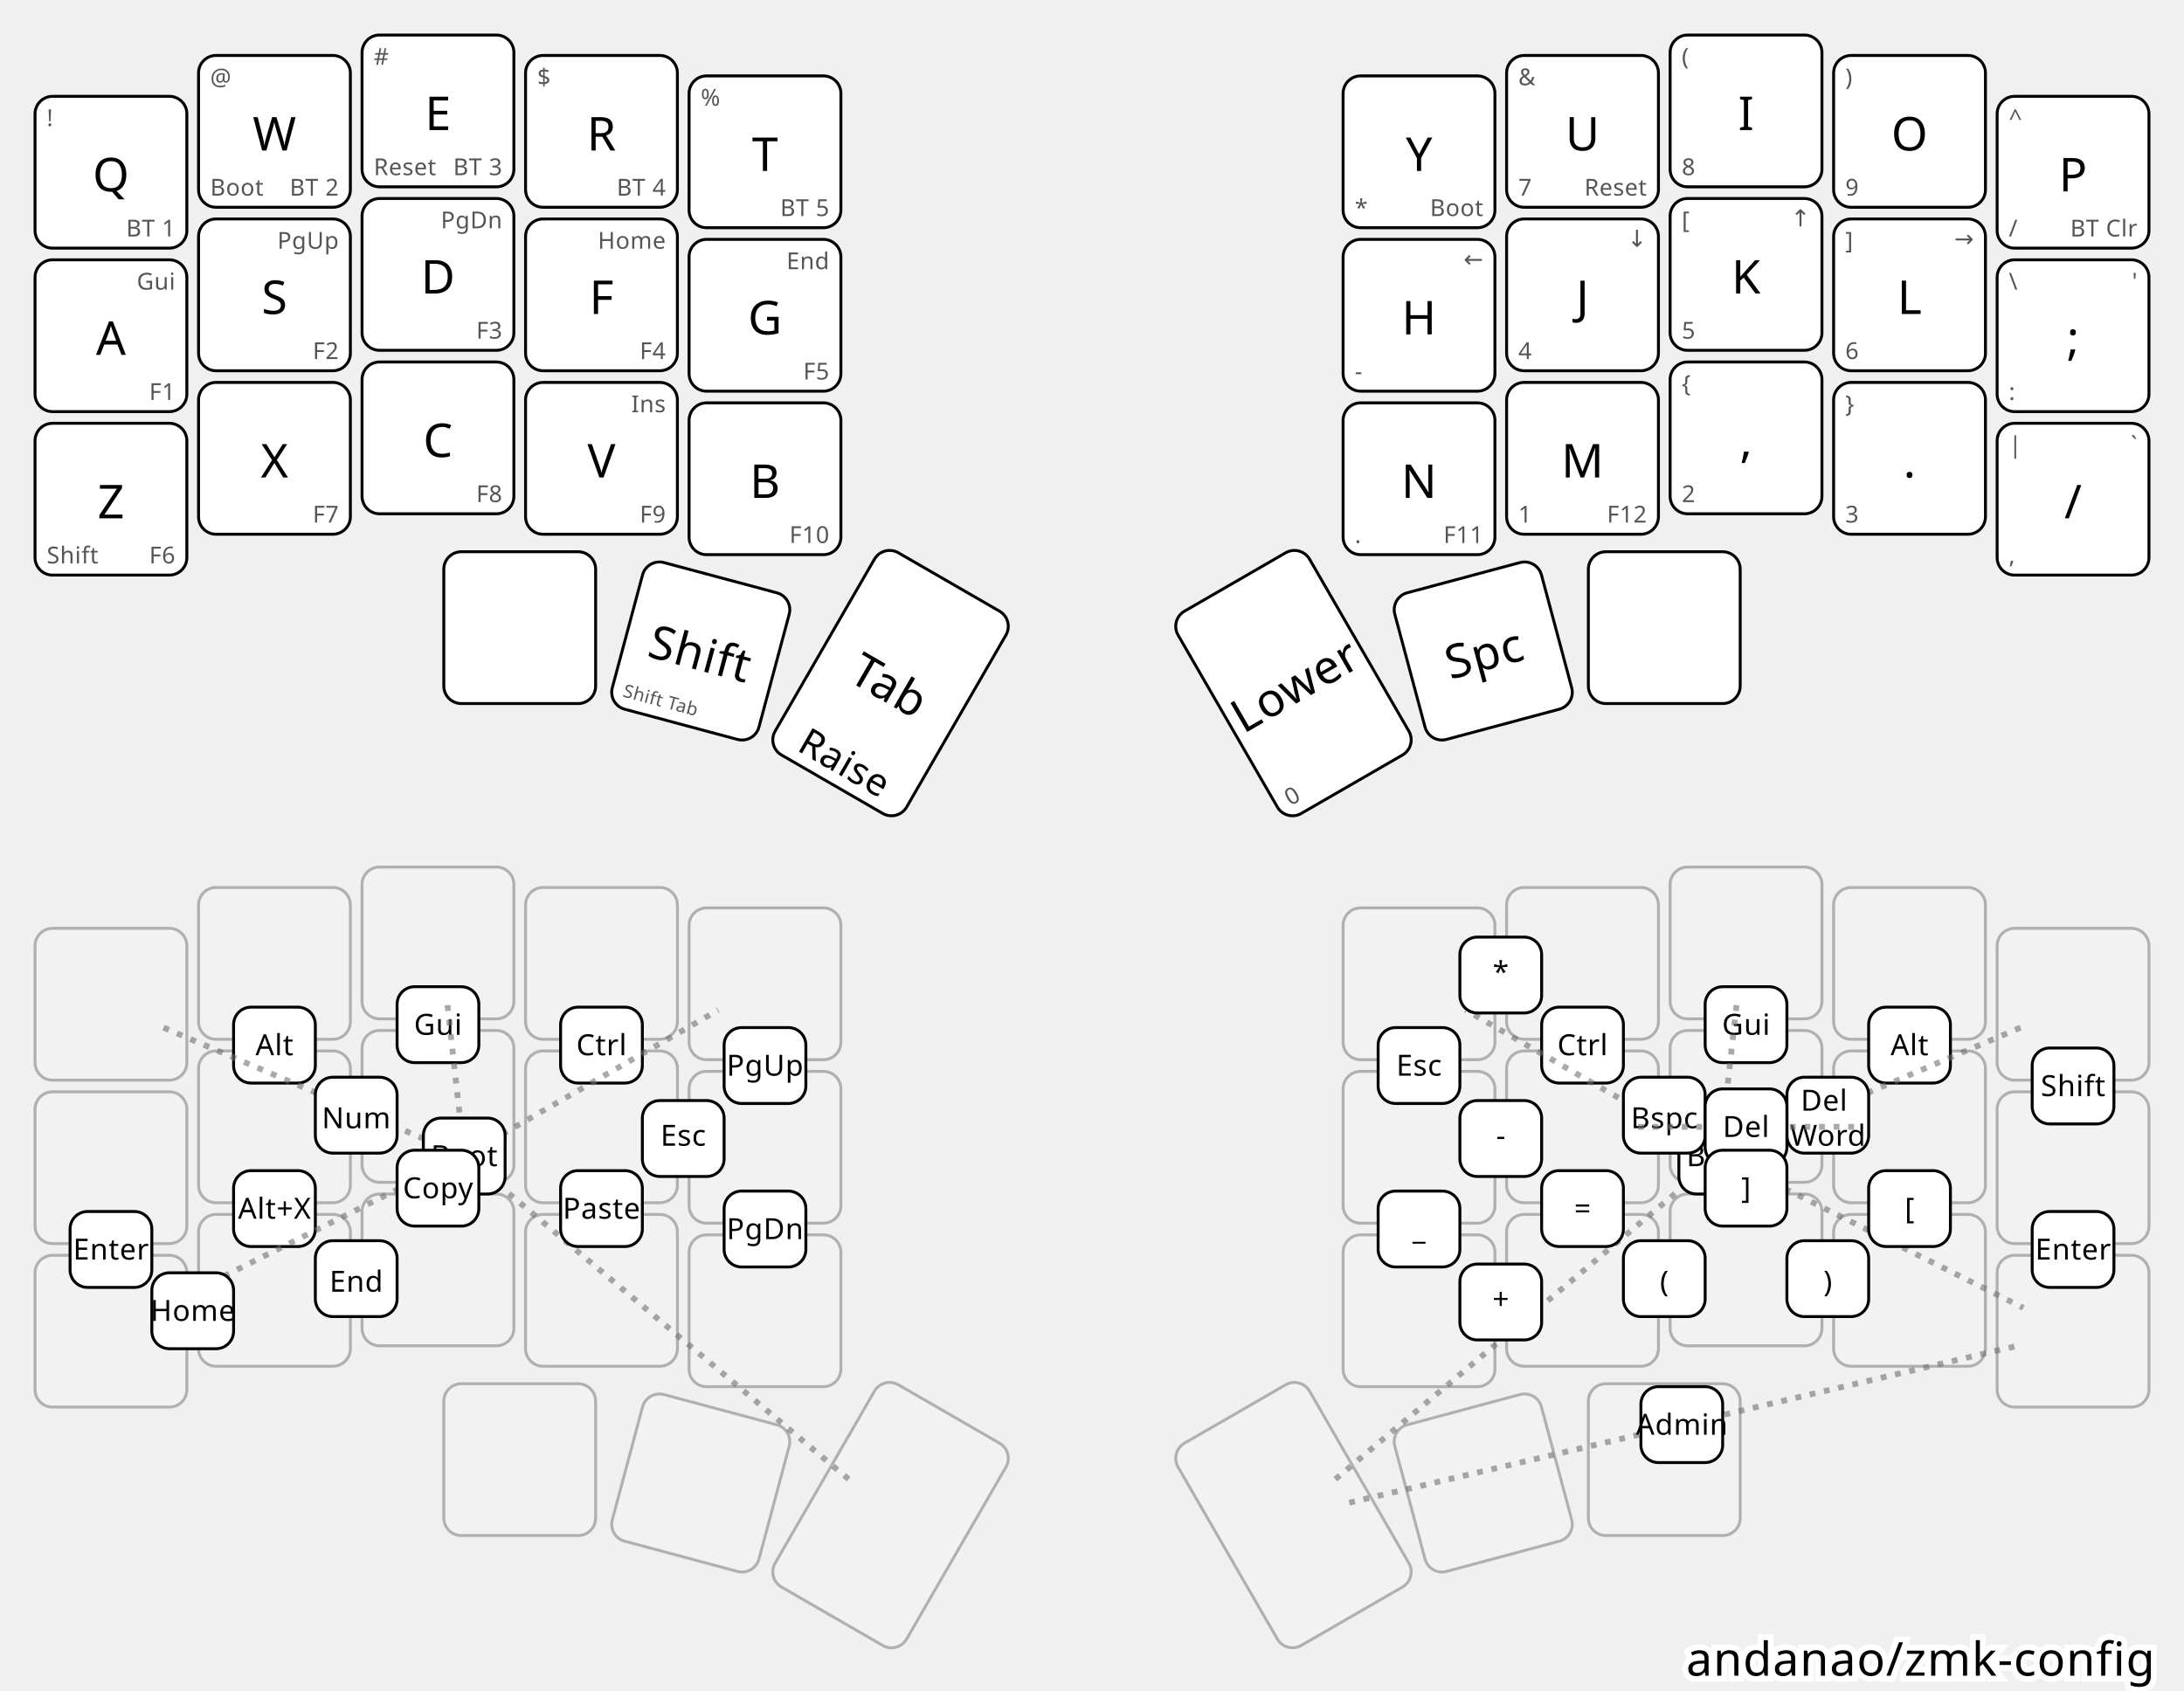
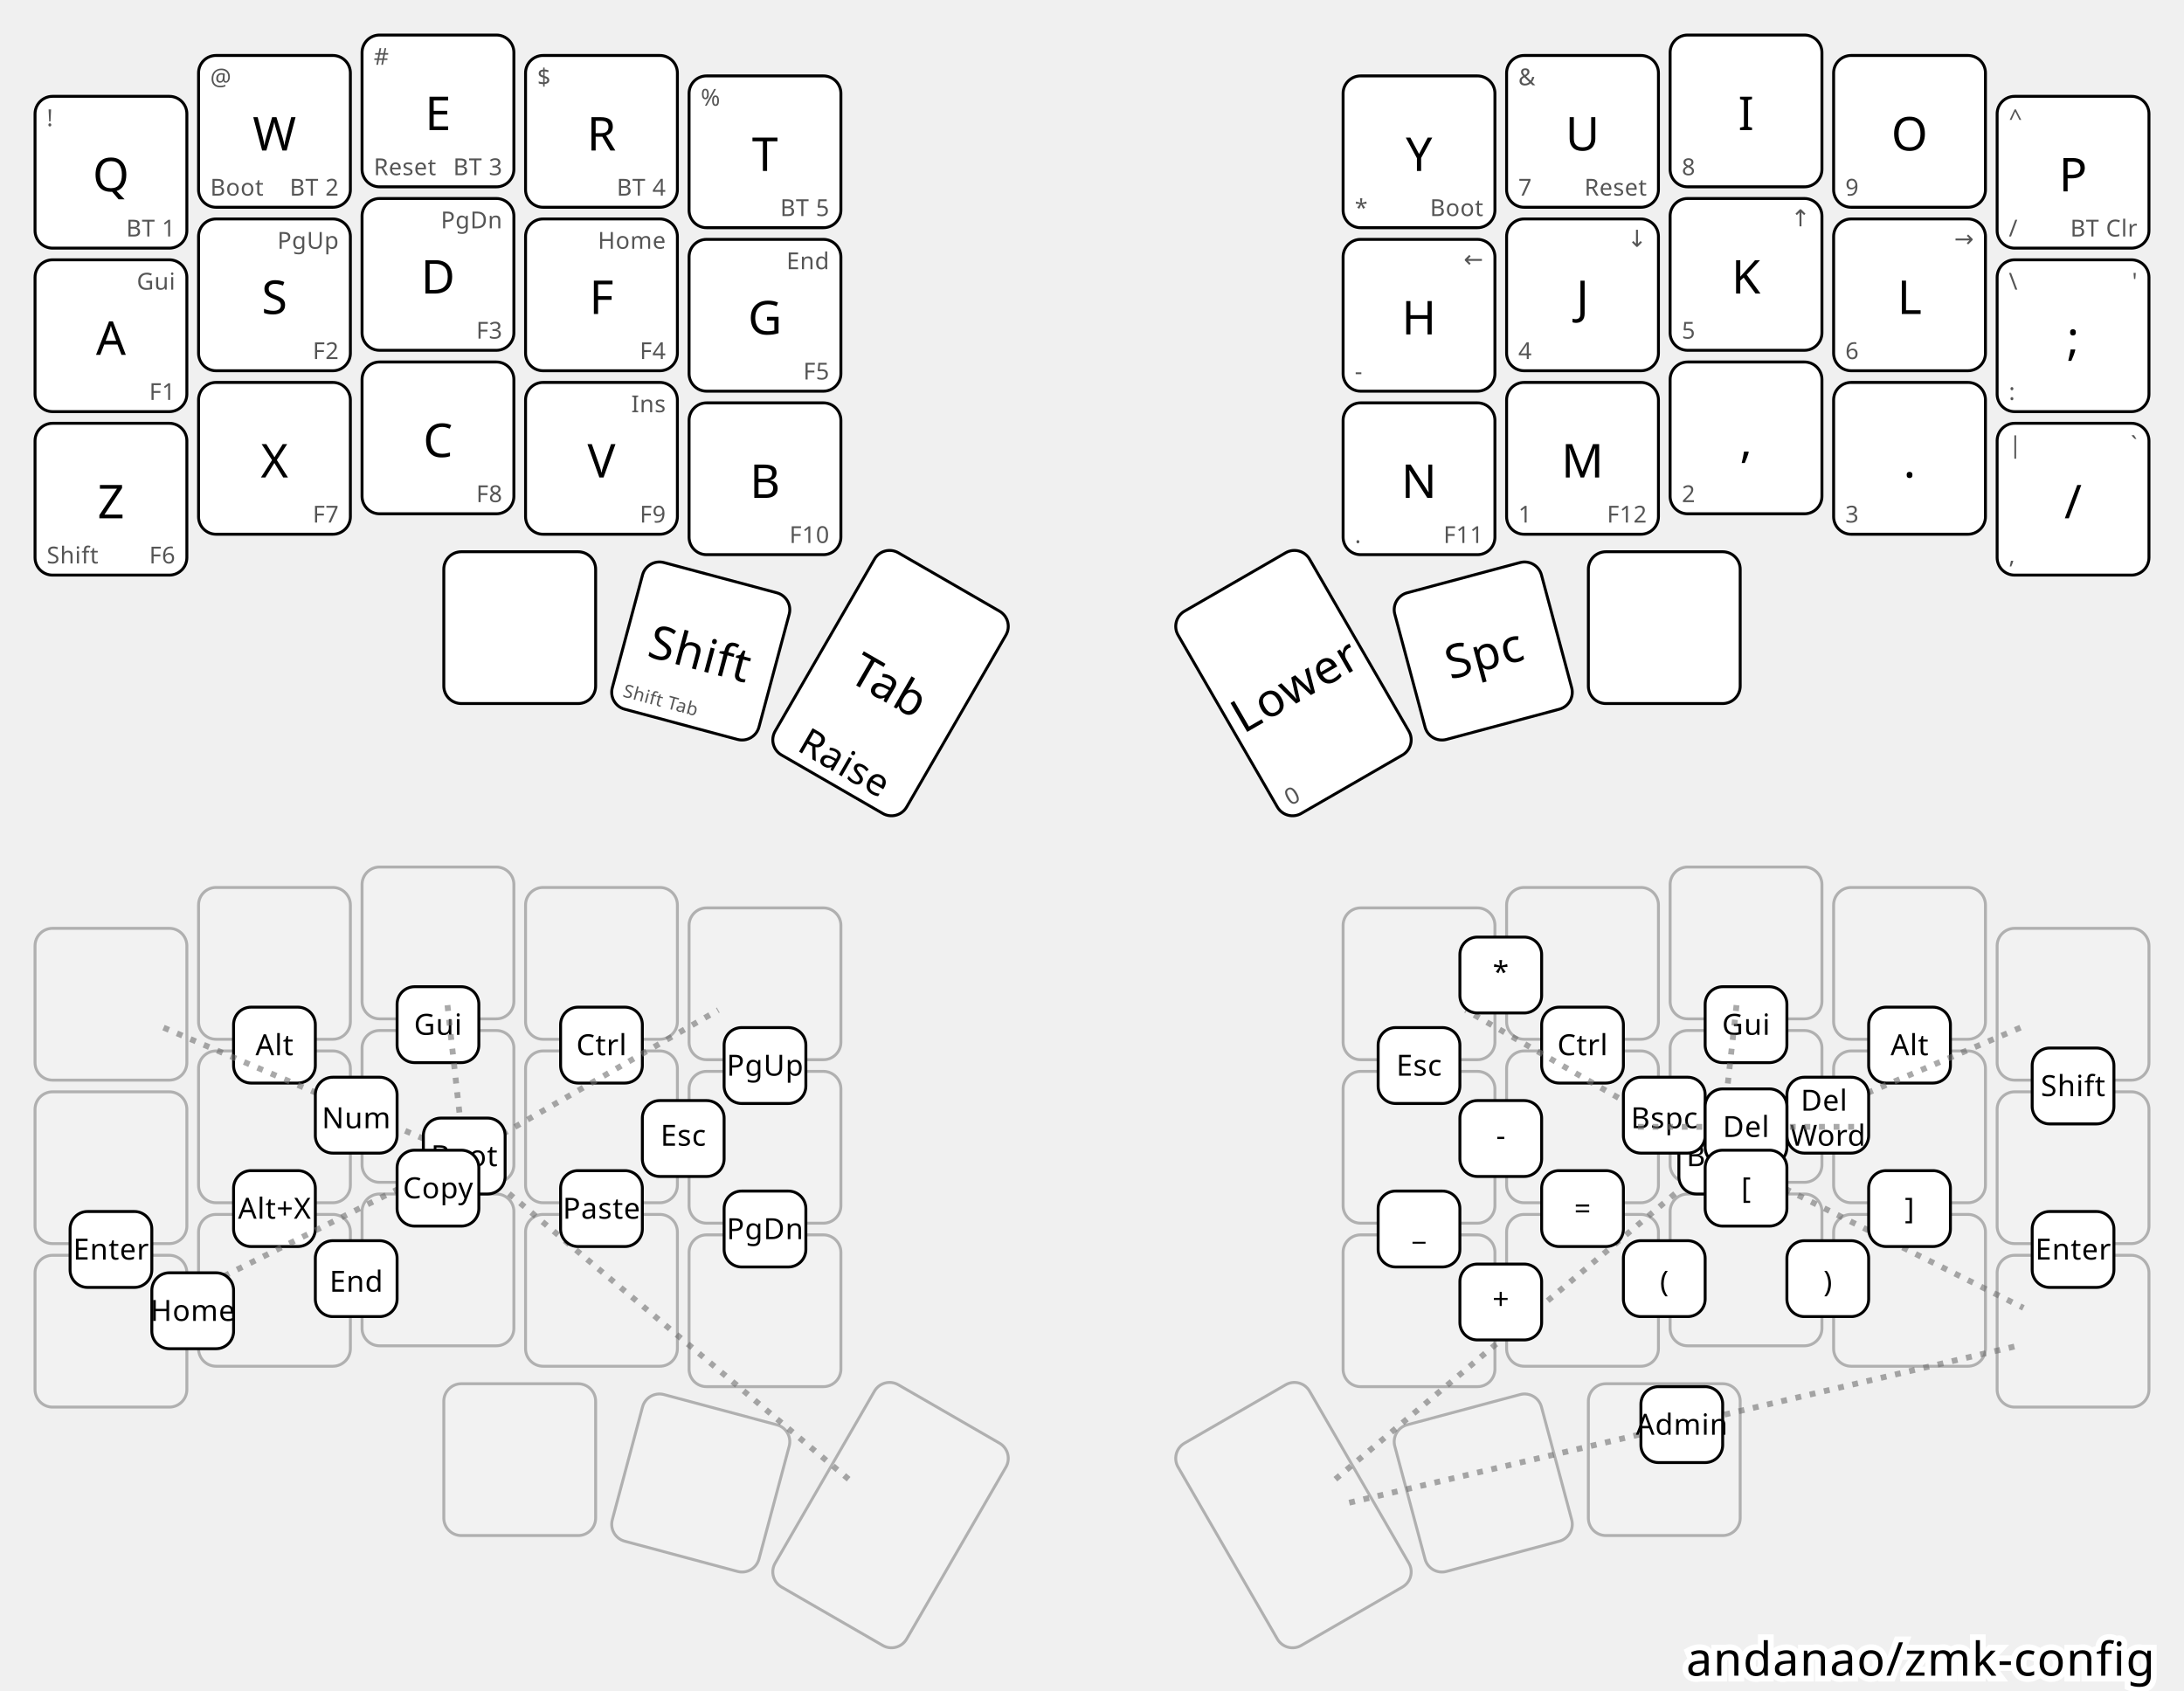
<svg xmlns="http://www.w3.org/2000/svg" xmlns:xlink="http://www.w3.org/1999/xlink" width="748" height="579" viewBox="0 0 748 579" class="keymap">
  <defs>/* start glyphs */
<svg id="mdi:play-pause">
      <svg id="mdi-play-pause" viewBox="0 0 24 24">
        <path d="M3,5V19L11,12M13,19H16V5H13M18,5V19H21V5" />
      </svg>
    </svg>
    <svg id="mdi:skip-backward">
      <svg id="mdi-skip-backward" viewBox="0 0 24 24">
        <path d="M20,5V19L13,12M6,5V19H4V5M13,5V19L6,12" />
      </svg>
    </svg>
    <svg id="mdi:skip-forward">
      <svg id="mdi-skip-forward" viewBox="0 0 24 24">
        <path d="M4,5V19L11,12M18,5V19H20V5M11,5V19L18,12" />
      </svg>
    </svg>
    <svg id="mdi:volume-high">
      <svg id="mdi-volume-high" viewBox="0 0 24 24">
        <path d="M14,3.23V5.29C16.89,6.15 19,8.83 19,12C19,15.17 16.89,17.84 14,18.7V20.77C18,19.86 21,16.28 21,12C21,7.72 18,4.14 14,3.23M16.5,12C16.5,10.23 15.5,8.71 14,7.97V16C15.5,15.29 16.5,13.76 16.5,12M3,9V15H7L12,20V4L7,9H3Z" />
      </svg>
    </svg>
    <svg id="mdi:volume-medium">
      <svg id="mdi-volume-medium" viewBox="0 0 24 24">
        <path d="M5,9V15H9L14,20V4L9,9M18.5,12C18.5,10.23 17.5,8.71 16,7.97V16C17.5,15.29 18.5,13.76 18.5,12Z" />
      </svg>
    </svg>
  </defs>/* end glyphs */
<style>/* Deliberately monochrome: black on white, with a white-on-black variant
   for browsers in dark mode.

   Colours are literal hex rather than CSS custom properties. librsvg --
   what Emacs and most non-browser SVG viewers render with -- does not
   implement var() and silently falls back to black, and it ignores @media,
   so it gets the light variant below. */

svg path { fill: inherit; }

svg.keymap {
    fill: #000;
    background-color: #fff;
    font-family: Calibri, system-ui, sans-serif;
    font-size: 16px;
    font-kerning: normal;
    text-rendering: optimizeLegibility;
}

/* Keys need an outline here. The palettes keymap-drawer ships rely on the
   key fill contrasting with a coloured page; white-on-white has none. */
rect.key, rect.combo, rect.combo-separate { fill: #fff; stroke: #000; stroke-width: 1; }
rect.held, rect.combo.held                { fill: #d0d0d0; }
.layer-Combos rect.key                    { fill: #f2f2f2; stroke: #b0b0b0; }
path.combo { stroke: #707070; stroke-width: 2; stroke-dasharray: 2, 3; opacity: 0.6; fill: none; }

text {
    text-anchor: middle;
    dominant-baseline: middle;
    letter-spacing: 0.02em;
}

text.tap     { font-weight: 500; }
text.hold    { font-weight: 400; font-size: 13px; }
text.shifted { font-weight: 400; font-size: 11px; }
text.combo, text.left, text.right { font-size: 10px; }
/* 8px rather than the 10px of other secondary legends: the overview puts
   two corner legends on the same key edge (e.g. Num's "Boot" beside
   Admin's "BT 2"), which overlaps at anything larger. */
text.tl, text.tr, text.bl, text.br { font-size: 8px; }

text.hold, text.bl, text.br    { text-anchor: middle; dominant-baseline: auto; }
text.shifted, text.tl, text.tr { text-anchor: middle; dominant-baseline: hanging; }
text.left, text.tl, text.bl    { text-anchor: start; }
text.right, text.tr, text.br   { text-anchor: end; }

text.layer-activator { text-decoration: underline; }
text.combo.hold, text.combo.shifted, text.combo.left, text.combo.right { font-size: 8px; }

/* Without colour the overview's corner legends are told apart by position
   alone: tl=Raise, tr=Lower, bl=Num, br=Admin. Grey keeps them from
   competing with the base-layer legend in the middle of the key. */
text.tl, text.tr, text.bl, text.br,
use.tl, use.tr, use.bl, use.br { fill: #555; }

text.label, text.footer { fill: #000; stroke: #fff; stroke-width: 4; paint-order: stroke; }
text.label  { font-weight: bold; text-anchor: start; }
text.footer { text-anchor: end; dominant-baseline: auto; }

.icon-tabler &gt; path                             { fill: inherit; stroke: inherit; stroke-width: 2; }
.icon-tabler &gt; path[stroke="none"][fill="none"] { visibility: hidden; }

/* Browsers only; librsvg ignores @media and keeps the light variant.
   Delete this block for light-only output. */
@media (prefers-color-scheme: dark) {
    svg.keymap { fill: #fff; background-color: #000; }
    rect.key, rect.combo, rect.combo-separate { fill: #000; stroke: #fff; }
    rect.held, rect.combo.held                { fill: #444; }
    .layer-Combos rect.key                    { fill: #1a1a1a; stroke: #666; }
    path.combo { stroke: #909090; }
    text.tl, text.tr, text.bl, text.br,
    use.tl, use.tr, use.bl, use.br { fill: #aaa; }
    text.label, text.footer { fill: #fff; stroke: #000; }
}
</style>
  <g transform="translate(10, 0)" class="layer-Base">
    <g transform="translate(0, 10)">
      <g transform="translate(28, 49)" class="key keypos-0">
        <rect rx="6" ry="6" x="-26" y="-26" width="52" height="52" class="key" />
        <text x="0" y="1" class="key tap">Q</text>
        <text x="-22" y="-22" class="key tl">!</text>
        <text x="22" y="22" class="key br">BT 1</text>
      </g>
      <g transform="translate(84, 35)" class="key keypos-1">
        <rect rx="6" ry="6" x="-26" y="-26" width="52" height="52" class="key" />
        <text x="0" y="1" class="key tap">W</text>
        <text x="-22" y="-22" class="key tl">@</text>
        <text x="-22" y="22" class="key bl">Boot</text>
        <text x="22" y="22" class="key br">BT 2</text>
      </g>
      <g transform="translate(140, 28)" class="key keypos-2">
        <rect rx="6" ry="6" x="-26" y="-26" width="52" height="52" class="key" />
        <text x="0" y="1" class="key tap">E</text>
        <text x="-22" y="-22" class="key tl">#</text>
        <text x="-22" y="22" class="key bl">Reset</text>
        <text x="22" y="22" class="key br">BT 3</text>
      </g>
      <g transform="translate(196, 35)" class="key keypos-3">
        <rect rx="6" ry="6" x="-26" y="-26" width="52" height="52" class="key" />
        <text x="0" y="1" class="key tap">R</text>
        <text x="-22" y="-22" class="key tl">$</text>
        <text x="22" y="22" class="key br">BT 4</text>
      </g>
      <g transform="translate(252, 42)" class="key keypos-4">
        <rect rx="6" ry="6" x="-26" y="-26" width="52" height="52" class="key" />
        <text x="0" y="1" class="key tap">T</text>
        <text x="-22" y="-22" class="key tl">%</text>
        <text x="22" y="22" class="key br">BT 5</text>
      </g>
      <g transform="translate(476, 42)" class="key keypos-5">
        <rect rx="6" ry="6" x="-26" y="-26" width="52" height="52" class="key" />
        <text x="0" y="1" class="key tap">Y</text>
        <text x="-22" y="22" class="key bl">*</text>
        <text x="22" y="22" class="key br">Boot</text>
      </g>
      <g transform="translate(532, 35)" class="key keypos-6">
        <rect rx="6" ry="6" x="-26" y="-26" width="52" height="52" class="key" />
        <text x="0" y="1" class="key tap">U</text>
        <text x="-22" y="-22" class="key tl">&amp;</text>
        <text x="-22" y="22" class="key bl">7</text>
        <text x="22" y="22" class="key br">Reset</text>
      </g>
      <g transform="translate(588, 28)" class="key keypos-7">
        <rect rx="6" ry="6" x="-26" y="-26" width="52" height="52" class="key" />
        <text x="0" y="1" class="key tap">I</text>
-         <text x="-22" y="-22" class="key tl">(</text>
        <text x="-22" y="22" class="key bl">8</text>
      </g>
      <g transform="translate(644, 35)" class="key keypos-8">
        <rect rx="6" ry="6" x="-26" y="-26" width="52" height="52" class="key" />
        <text x="0" y="1" class="key tap">O</text>
-         <text x="-22" y="-22" class="key tl">)</text>
        <text x="-22" y="22" class="key bl">9</text>
      </g>
      <g transform="translate(700, 49)" class="key keypos-9">
        <rect rx="6" ry="6" x="-26" y="-26" width="52" height="52" class="key" />
        <text x="0" y="1" class="key tap">P</text>
        <text x="-22" y="-22" class="key tl">^</text>
        <text x="-22" y="22" class="key bl">/</text>
        <text x="22" y="22" class="key br">BT Clr</text>
      </g>
      <g transform="translate(28, 105)" class="key keypos-10">
        <rect rx="6" ry="6" x="-26" y="-26" width="52" height="52" class="key" />
        <text x="0" y="1" class="key tap">A</text>
        <text x="22" y="-22" class="key tr">Gui</text>
        <text x="22" y="22" class="key br">F1</text>
      </g>
      <g transform="translate(84, 91)" class="key keypos-11">
        <rect rx="6" ry="6" x="-26" y="-26" width="52" height="52" class="key" />
        <text x="0" y="1" class="key tap">S</text>
        <text x="22" y="-22" class="key tr">PgUp</text>
        <text x="22" y="22" class="key br">F2</text>
      </g>
      <g transform="translate(140, 84)" class="key keypos-12">
        <rect rx="6" ry="6" x="-26" y="-26" width="52" height="52" class="key" />
        <text x="0" y="1" class="key tap">D</text>
        <text x="22" y="-22" class="key tr">PgDn</text>
        <text x="22" y="22" class="key br">F3</text>
      </g>
      <g transform="translate(196, 91)" class="key keypos-13">
        <rect rx="6" ry="6" x="-26" y="-26" width="52" height="52" class="key" />
        <text x="0" y="1" class="key tap">F</text>
        <text x="22" y="-22" class="key tr">Home</text>
        <text x="22" y="22" class="key br">F4</text>
      </g>
      <g transform="translate(252, 98)" class="key keypos-14">
        <rect rx="6" ry="6" x="-26" y="-26" width="52" height="52" class="key" />
        <text x="0" y="1" class="key tap">G</text>
        <text x="22" y="-22" class="key tr">End</text>
        <text x="22" y="22" class="key br">F5</text>
      </g>
      <g transform="translate(476, 98)" class="key keypos-15">
        <rect rx="6" ry="6" x="-26" y="-26" width="52" height="52" class="key" />
        <text x="0" y="1" class="key tap">H</text>
        <text x="22" y="-22" class="key tr">←</text>
        <text x="-22" y="22" class="key bl">-</text>
        <use href="#mdi:skip-backward" xlink:href="#mdi:skip-backward" x="12" y="12" height="10" width="10.0" class="key br glyph mdi:skip-backward" />
      </g>
      <g transform="translate(532, 91)" class="key keypos-16">
        <rect rx="6" ry="6" x="-26" y="-26" width="52" height="52" class="key" />
        <text x="0" y="1" class="key tap">J</text>
        <text x="22" y="-22" class="key tr">↓</text>
        <text x="-22" y="22" class="key bl">4</text>
        <use href="#mdi:volume-medium" xlink:href="#mdi:volume-medium" x="12" y="12" height="10" width="10.0" class="key br glyph mdi:volume-medium" />
      </g>
      <g transform="translate(588, 84)" class="key keypos-17">
        <rect rx="6" ry="6" x="-26" y="-26" width="52" height="52" class="key" />
        <text x="0" y="1" class="key tap">K</text>
-         <text x="-22" y="-22" class="key tl">[</text>
        <text x="22" y="-22" class="key tr">↑</text>
        <text x="-22" y="22" class="key bl">5</text>
        <use href="#mdi:volume-high" xlink:href="#mdi:volume-high" x="12" y="12" height="10" width="10.0" class="key br glyph mdi:volume-high" />
      </g>
      <g transform="translate(644, 91)" class="key keypos-18">
        <rect rx="6" ry="6" x="-26" y="-26" width="52" height="52" class="key" />
        <text x="0" y="1" class="key tap">L</text>
-         <text x="-22" y="-22" class="key tl">]</text>
        <text x="22" y="-22" class="key tr">→</text>
        <text x="-22" y="22" class="key bl">6</text>
        <use href="#mdi:skip-forward" xlink:href="#mdi:skip-forward" x="12" y="12" height="10" width="10.0" class="key br glyph mdi:skip-forward" />
      </g>
      <g transform="translate(700, 105)" class="key keypos-19">
        <rect rx="6" ry="6" x="-26" y="-26" width="52" height="52" class="key" />
        <text x="0" y="1" class="key tap">;</text>
        <text x="-22" y="-22" class="key tl">\</text>
        <text x="22" y="-22" class="key tr">'</text>
        <text x="-22" y="22" class="key bl">:</text>
      </g>
      <g transform="translate(28, 161)" class="key keypos-20">
        <rect rx="6" ry="6" x="-26" y="-26" width="52" height="52" class="key" />
        <text x="0" y="1" class="key tap">Z</text>
        <text x="-22" y="22" class="key bl">Shift</text>
        <text x="22" y="22" class="key br">F6</text>
      </g>
      <g transform="translate(84, 147)" class="key keypos-21">
        <rect rx="6" ry="6" x="-26" y="-26" width="52" height="52" class="key" />
        <text x="0" y="1" class="key tap">X</text>
        <text x="22" y="22" class="key br">F7</text>
      </g>
      <g transform="translate(140, 140)" class="key keypos-22">
        <rect rx="6" ry="6" x="-26" y="-26" width="52" height="52" class="key" />
        <text x="0" y="1" class="key tap">C</text>
        <text x="22" y="22" class="key br">F8</text>
      </g>
      <g transform="translate(196, 147)" class="key keypos-23">
        <rect rx="6" ry="6" x="-26" y="-26" width="52" height="52" class="key" />
        <text x="0" y="1" class="key tap">V</text>
        <text x="22" y="-22" class="key tr">Ins</text>
        <text x="22" y="22" class="key br">F9</text>
      </g>
      <g transform="translate(252, 154)" class="key keypos-24">
        <rect rx="6" ry="6" x="-26" y="-26" width="52" height="52" class="key" />
        <text x="0" y="1" class="key tap">B</text>
        <text x="22" y="22" class="key br">F10</text>
      </g>
      <g transform="translate(476, 154)" class="key keypos-25">
        <rect rx="6" ry="6" x="-26" y="-26" width="52" height="52" class="key" />
        <text x="0" y="1" class="key tap">N</text>
        <text x="-22" y="22" class="key bl">.</text>
        <text x="22" y="22" class="key br">F11</text>
      </g>
      <g transform="translate(532, 147)" class="key keypos-26">
        <rect rx="6" ry="6" x="-26" y="-26" width="52" height="52" class="key" />
        <text x="0" y="1" class="key tap">M</text>
        <text x="-22" y="22" class="key bl">1</text>
        <text x="22" y="22" class="key br">F12</text>
      </g>
      <g transform="translate(588, 140)" class="key keypos-27">
        <rect rx="6" ry="6" x="-26" y="-26" width="52" height="52" class="key" />
        <text x="0" y="1" class="key tap">,</text>
-         <text x="-22" y="-22" class="key tl">{</text>
        <text x="-22" y="22" class="key bl">2</text>
      </g>
      <g transform="translate(644, 147)" class="key keypos-28">
        <rect rx="6" ry="6" x="-26" y="-26" width="52" height="52" class="key" />
        <text x="0" y="1" class="key tap">.</text>
-         <text x="-22" y="-22" class="key tl">}</text>
        <text x="-22" y="22" class="key bl">3</text>
      </g>
      <g transform="translate(700, 161)" class="key keypos-29">
        <rect rx="6" ry="6" x="-26" y="-26" width="52" height="52" class="key" />
        <text x="0" y="1" class="key tap">/</text>
        <text x="-22" y="-22" class="key tl">|</text>
        <text x="22" y="-22" class="key tr">`</text>
        <text x="-22" y="22" class="key bl">,</text>
      </g>
      <g transform="translate(168, 205)" class="key keypos-30">
        <rect rx="6" ry="6" x="-26" y="-26" width="52" height="52" class="key" />
      </g>
      <g transform="translate(230, 213) rotate(15.0)" class="key keypos-31">
        <rect rx="6" ry="6" x="-26" y="-26" width="52" height="52" class="key" />
        <text x="0" y="1" class="key tap">Shift</text>
        <text x="-22" y="22" class="key bl">
          <tspan style="font-size: 78%">Shift Tab</tspan>
        </text>
      </g>
      <g transform="translate(295, 224) rotate(30.0)" class="key keypos-32">
        <rect rx="6" ry="6" x="-26" y="-40" width="52" height="80" class="key" />
        <text x="0" y="1" class="key tap">Tab</text>
        <text x="0" y="36" class="key hold">Raise</text>
      </g>
      <g transform="translate(433, 224) rotate(-30.0)" class="key keypos-33">
        <rect rx="6" ry="6" x="-26" y="-40" width="52" height="80" class="key" />
        <text x="0" y="1" class="key tap">Lower</text>
        <text x="-22" y="36" class="key bl">0</text>
      </g>
      <g transform="translate(498, 213) rotate(-15.0)" class="key keypos-34">
        <rect rx="6" ry="6" x="-26" y="-26" width="52" height="52" class="key" />
        <text x="0" y="1" class="key tap">Spc</text>
        <use href="#mdi:play-pause" xlink:href="#mdi:play-pause" x="12" y="12" height="10" width="10.0" class="key br glyph mdi:play-pause" />
      </g>
      <g transform="translate(560, 205)" class="key keypos-35">
        <rect rx="6" ry="6" x="-26" y="-26" width="52" height="52" class="key" />
      </g>
    </g>
  </g>
  <g transform="translate(10, 285)" class="layer-Combos">
    <g transform="translate(0, 10)">
      <g transform="translate(28, 49)" class="key keypos-0">
        <rect rx="6" ry="6" x="-26" y="-26" width="52" height="52" class="key" />
      </g>
      <g transform="translate(84, 35)" class="key keypos-1">
        <rect rx="6" ry="6" x="-26" y="-26" width="52" height="52" class="key" />
      </g>
      <g transform="translate(140, 28)" class="key keypos-2">
        <rect rx="6" ry="6" x="-26" y="-26" width="52" height="52" class="key" />
      </g>
      <g transform="translate(196, 35)" class="key keypos-3">
        <rect rx="6" ry="6" x="-26" y="-26" width="52" height="52" class="key" />
      </g>
      <g transform="translate(252, 42)" class="key keypos-4">
        <rect rx="6" ry="6" x="-26" y="-26" width="52" height="52" class="key" />
      </g>
      <g transform="translate(476, 42)" class="key keypos-5">
        <rect rx="6" ry="6" x="-26" y="-26" width="52" height="52" class="key" />
      </g>
      <g transform="translate(532, 35)" class="key keypos-6">
        <rect rx="6" ry="6" x="-26" y="-26" width="52" height="52" class="key" />
      </g>
      <g transform="translate(588, 28)" class="key keypos-7">
        <rect rx="6" ry="6" x="-26" y="-26" width="52" height="52" class="key" />
      </g>
      <g transform="translate(644, 35)" class="key keypos-8">
        <rect rx="6" ry="6" x="-26" y="-26" width="52" height="52" class="key" />
      </g>
      <g transform="translate(700, 49)" class="key keypos-9">
        <rect rx="6" ry="6" x="-26" y="-26" width="52" height="52" class="key" />
      </g>
      <g transform="translate(28, 105)" class="key keypos-10">
        <rect rx="6" ry="6" x="-26" y="-26" width="52" height="52" class="key" />
      </g>
      <g transform="translate(84, 91)" class="key keypos-11">
        <rect rx="6" ry="6" x="-26" y="-26" width="52" height="52" class="key" />
      </g>
      <g transform="translate(140, 84)" class="key keypos-12">
        <rect rx="6" ry="6" x="-26" y="-26" width="52" height="52" class="key" />
      </g>
      <g transform="translate(196, 91)" class="key keypos-13">
        <rect rx="6" ry="6" x="-26" y="-26" width="52" height="52" class="key" />
      </g>
      <g transform="translate(252, 98)" class="key keypos-14">
        <rect rx="6" ry="6" x="-26" y="-26" width="52" height="52" class="key" />
      </g>
      <g transform="translate(476, 98)" class="key keypos-15">
        <rect rx="6" ry="6" x="-26" y="-26" width="52" height="52" class="key" />
      </g>
      <g transform="translate(532, 91)" class="key keypos-16">
        <rect rx="6" ry="6" x="-26" y="-26" width="52" height="52" class="key" />
      </g>
      <g transform="translate(588, 84)" class="key keypos-17">
        <rect rx="6" ry="6" x="-26" y="-26" width="52" height="52" class="key" />
      </g>
      <g transform="translate(644, 91)" class="key keypos-18">
        <rect rx="6" ry="6" x="-26" y="-26" width="52" height="52" class="key" />
      </g>
      <g transform="translate(700, 105)" class="key keypos-19">
        <rect rx="6" ry="6" x="-26" y="-26" width="52" height="52" class="key" />
      </g>
      <g transform="translate(28, 161)" class="key keypos-20">
        <rect rx="6" ry="6" x="-26" y="-26" width="52" height="52" class="key" />
      </g>
      <g transform="translate(84, 147)" class="key keypos-21">
        <rect rx="6" ry="6" x="-26" y="-26" width="52" height="52" class="key" />
      </g>
      <g transform="translate(140, 140)" class="key keypos-22">
        <rect rx="6" ry="6" x="-26" y="-26" width="52" height="52" class="key" />
      </g>
      <g transform="translate(196, 147)" class="key keypos-23">
        <rect rx="6" ry="6" x="-26" y="-26" width="52" height="52" class="key" />
      </g>
      <g transform="translate(252, 154)" class="key keypos-24">
        <rect rx="6" ry="6" x="-26" y="-26" width="52" height="52" class="key" />
      </g>
      <g transform="translate(476, 154)" class="key keypos-25">
        <rect rx="6" ry="6" x="-26" y="-26" width="52" height="52" class="key" />
      </g>
      <g transform="translate(532, 147)" class="key keypos-26">
        <rect rx="6" ry="6" x="-26" y="-26" width="52" height="52" class="key" />
      </g>
      <g transform="translate(588, 140)" class="key keypos-27">
        <rect rx="6" ry="6" x="-26" y="-26" width="52" height="52" class="key" />
      </g>
      <g transform="translate(644, 147)" class="key keypos-28">
        <rect rx="6" ry="6" x="-26" y="-26" width="52" height="52" class="key" />
      </g>
      <g transform="translate(700, 161)" class="key keypos-29">
        <rect rx="6" ry="6" x="-26" y="-26" width="52" height="52" class="key" />
      </g>
      <g transform="translate(168, 205)" class="key keypos-30">
        <rect rx="6" ry="6" x="-26" y="-26" width="52" height="52" class="key" />
      </g>
      <g transform="translate(230, 213) rotate(15.0)" class="key keypos-31">
        <rect rx="6" ry="6" x="-26" y="-26" width="52" height="52" class="key" />
      </g>
      <g transform="translate(295, 224) rotate(30.0)" class="key keypos-32">
        <rect rx="6" ry="6" x="-26" y="-40" width="52" height="80" class="key" />
      </g>
      <g transform="translate(433, 224) rotate(-30.0)" class="key keypos-33">
        <rect rx="6" ry="6" x="-26" y="-40" width="52" height="80" class="key" />
      </g>
      <g transform="translate(498, 213) rotate(-15.0)" class="key keypos-34">
        <rect rx="6" ry="6" x="-26" y="-26" width="52" height="52" class="key" />
      </g>
      <g transform="translate(560, 205)" class="key keypos-35">
        <rect rx="6" ry="6" x="-26" y="-26" width="52" height="52" class="key" />
      </g>
      <g class="combo combopos-0">
        <rect rx="6" ry="6" x="182" y="50" width="28" height="26" class="combo" />
        <text x="196" y="63" class="combo tap">Ctrl</text>
      </g>
      <g class="combo combopos-1">
        <rect rx="6" ry="6" x="518" y="50" width="28" height="26" class="combo" />
        <text x="532" y="63" class="combo tap">Ctrl</text>
      </g>
      <g class="combo combopos-2">
        <rect rx="6" ry="6" x="126" y="43" width="28" height="26" class="combo" />
        <text x="140" y="56" class="combo tap">Gui</text>
      </g>
      <g class="combo combopos-3">
        <rect rx="6" ry="6" x="574" y="43" width="28" height="26" class="combo" />
        <text x="588" y="56" class="combo tap">Gui</text>
      </g>
      <g class="combo combopos-4">
        <rect rx="6" ry="6" x="70" y="50" width="28" height="26" class="combo" />
        <text x="84" y="63" class="combo tap">Alt</text>
      </g>
      <g class="combo combopos-5">
        <rect rx="6" ry="6" x="630" y="50" width="28" height="26" class="combo" />
        <text x="644" y="63" class="combo tap">Alt</text>
      </g>
      <g class="combo combopos-6">
        <rect rx="6" ry="6" x="686" y="64" width="28" height="26" class="combo" />
        <text x="700" y="77" class="combo tap">Shift</text>
      </g>
      <g class="combo combopos-7">
        <rect rx="6" ry="6" x="210" y="82" width="28" height="26" class="combo" />
        <text x="224" y="94" class="combo tap">Esc</text>
      </g>
      <g class="combo combopos-8">
        <rect rx="6" ry="6" x="462" y="57" width="28" height="26" class="combo" />
        <text x="476" y="70" class="combo tap">Esc</text>
      </g>
      <g class="combo combopos-9">
        <rect rx="6" ry="6" x="70" y="106" width="28" height="26" class="combo" />
        <text x="84" y="119" class="combo tap">Alt+X</text>
      </g>
      <g class="combo combopos-10">
        <path d="M149,101 l-103,-44" class="combo" />
        <path d="M149,101 l-6,-54" class="combo" />
        <path d="M149,101 l87,-50" class="combo" />
        <path d="M149,101 l-104,52" class="combo" />
        <path d="M149,101 l132,111" class="combo" />
        <rect rx="6" ry="6" x="135" y="88" width="28" height="26" class="combo" />
        <text x="149" y="101" class="combo tap">Boot</text>
      </g>
      <g class="combo combopos-11">
        <path d="M579,101 l-87,-50" class="combo" />
        <path d="M579,101 l6,-54" class="combo" />
        <path d="M579,101 l103,-44" class="combo" />
        <path d="M579,101 l104,52" class="combo" />
        <path d="M579,101 l-132,111" class="combo" />
        <rect rx="6" ry="6" x="565" y="88" width="28" height="26" class="combo" />
        <text x="579" y="101" class="combo tap">Boot</text>
      </g>
      <g class="combo combopos-12">
        <rect rx="6" ry="6" x="238" y="57" width="28" height="26" class="combo" />
        <text x="252" y="70" class="combo tap">PgUp</text>
      </g>
      <g class="combo combopos-13">
        <rect rx="6" ry="6" x="238" y="113" width="28" height="26" class="combo" />
        <text x="252" y="126" class="combo tap">PgDn</text>
      </g>
      <g class="combo combopos-14">
        <rect rx="6" ry="6" x="42" y="141" width="28" height="26" class="combo" />
        <text x="56" y="154" class="combo tap">Home</text>
      </g>
      <g class="combo combopos-15">
        <rect rx="6" ry="6" x="98" y="130" width="28" height="26" class="combo" />
        <text x="112" y="144" class="combo tap">End</text>
      </g>
      <g class="combo combopos-16">
        <rect rx="6" ry="6" x="98" y="74" width="28" height="26" class="combo" />
        <text x="112" y="88" class="combo tap">Num</text>
      </g>
      <g class="combo combopos-17">
        <path d="M566,193 l-115,27" class="combo" />
        <path d="M566,193 l115,-27" class="combo" />
        <rect rx="6" ry="6" x="552" y="180" width="28" height="26" class="combo" />
        <text x="566" y="193" class="combo tap">Admin</text>
      </g>
      <g class="combo combopos-18">
        <rect rx="6" ry="6" x="14" y="120" width="28" height="26" class="combo" />
        <text x="28" y="133" class="combo tap">Enter</text>
      </g>
      <g class="combo combopos-19">
        <rect rx="6" ry="6" x="686" y="120" width="28" height="26" class="combo" />
        <text x="700" y="133" class="combo tap">Enter</text>
      </g>
      <g class="combo combopos-20">
        <rect rx="6" ry="6" x="546" y="74" width="28" height="26" class="combo" />
        <text x="560" y="88" class="combo tap">Bspc</text>
      </g>
      <g class="combo combopos-21">
        <rect rx="6" ry="6" x="602" y="74" width="28" height="26" class="combo" />
        <text x="616" y="88" class="combo tap">
          <tspan x="616" dy="-0.6em">Del</tspan>
          <tspan x="616" dy="1.2em">Word</tspan>
        </text>
      </g>
      <g class="combo combopos-22">
        <path d="M588,91 l-37,0" class="combo" />
        <path d="M588,91 l37,0" class="combo" />
        <rect rx="6" ry="6" x="574" y="78" width="28" height="26" class="combo" />
        <text x="588" y="91" class="combo tap">Del</text>
      </g>
      <g class="combo combopos-23">
        <rect rx="6" ry="6" x="490" y="26" width="28" height="26" class="combo" />
        <text x="504" y="38" class="combo tap">*</text>
      </g>
      <g class="combo combopos-24">
        <rect rx="6" ry="6" x="490" y="82" width="28" height="26" class="combo" />
        <text x="504" y="94" class="combo tap">-</text>
      </g>
      <g class="combo combopos-25">
        <rect rx="6" ry="6" x="490" y="138" width="28" height="26" class="combo" />
        <text x="504" y="150" class="combo tap">+</text>
      </g>
      <g class="combo combopos-26">
        <rect rx="6" ry="6" x="518" y="106" width="28" height="26" class="combo" />
        <text x="532" y="119" class="combo tap">=</text>
      </g>
      <g class="combo combopos-27">
        <rect rx="6" ry="6" x="462" y="113" width="28" height="26" class="combo" />
        <text x="476" y="126" class="combo tap">_</text>
      </g>
      <g class="combo combopos-28">
+         <rect rx="6" ry="6" x="574" y="99" width="28" height="26" class="combo" />
+         <text x="588" y="112" class="combo tap">[</text>
+       </g>
+       <g class="combo combopos-29">
        <rect rx="6" ry="6" x="630" y="106" width="28" height="26" class="combo" />
-         <text x="644" y="119" class="combo tap">[</text>
-       </g>
-       <g class="combo combopos-29">
-         <rect rx="6" ry="6" x="574" y="99" width="28" height="26" class="combo" />
-         <text x="588" y="112" class="combo tap">]</text>
+         <text x="644" y="119" class="combo tap">]</text>
      </g>
      <g class="combo combopos-30">
        <rect rx="6" ry="6" x="546" y="130" width="28" height="26" class="combo" />
        <text x="560" y="144" class="combo tap">(</text>
      </g>
      <g class="combo combopos-31">
        <rect rx="6" ry="6" x="602" y="130" width="28" height="26" class="combo" />
        <text x="616" y="144" class="combo tap">)</text>
      </g>
      <g class="combo combopos-32">
        <rect rx="6" ry="6" x="126" y="99" width="28" height="26" class="combo" />
        <text x="140" y="112" class="combo tap">Copy</text>
      </g>
      <g class="combo combopos-33">
        <rect rx="6" ry="6" x="182" y="106" width="28" height="26" class="combo" />
        <text x="196" y="119" class="combo tap">Paste</text>
      </g>
    </g>
  </g>
  <text x="738.0" y="574.0" class="footer">andanao/zmk-config</text>
</svg>
